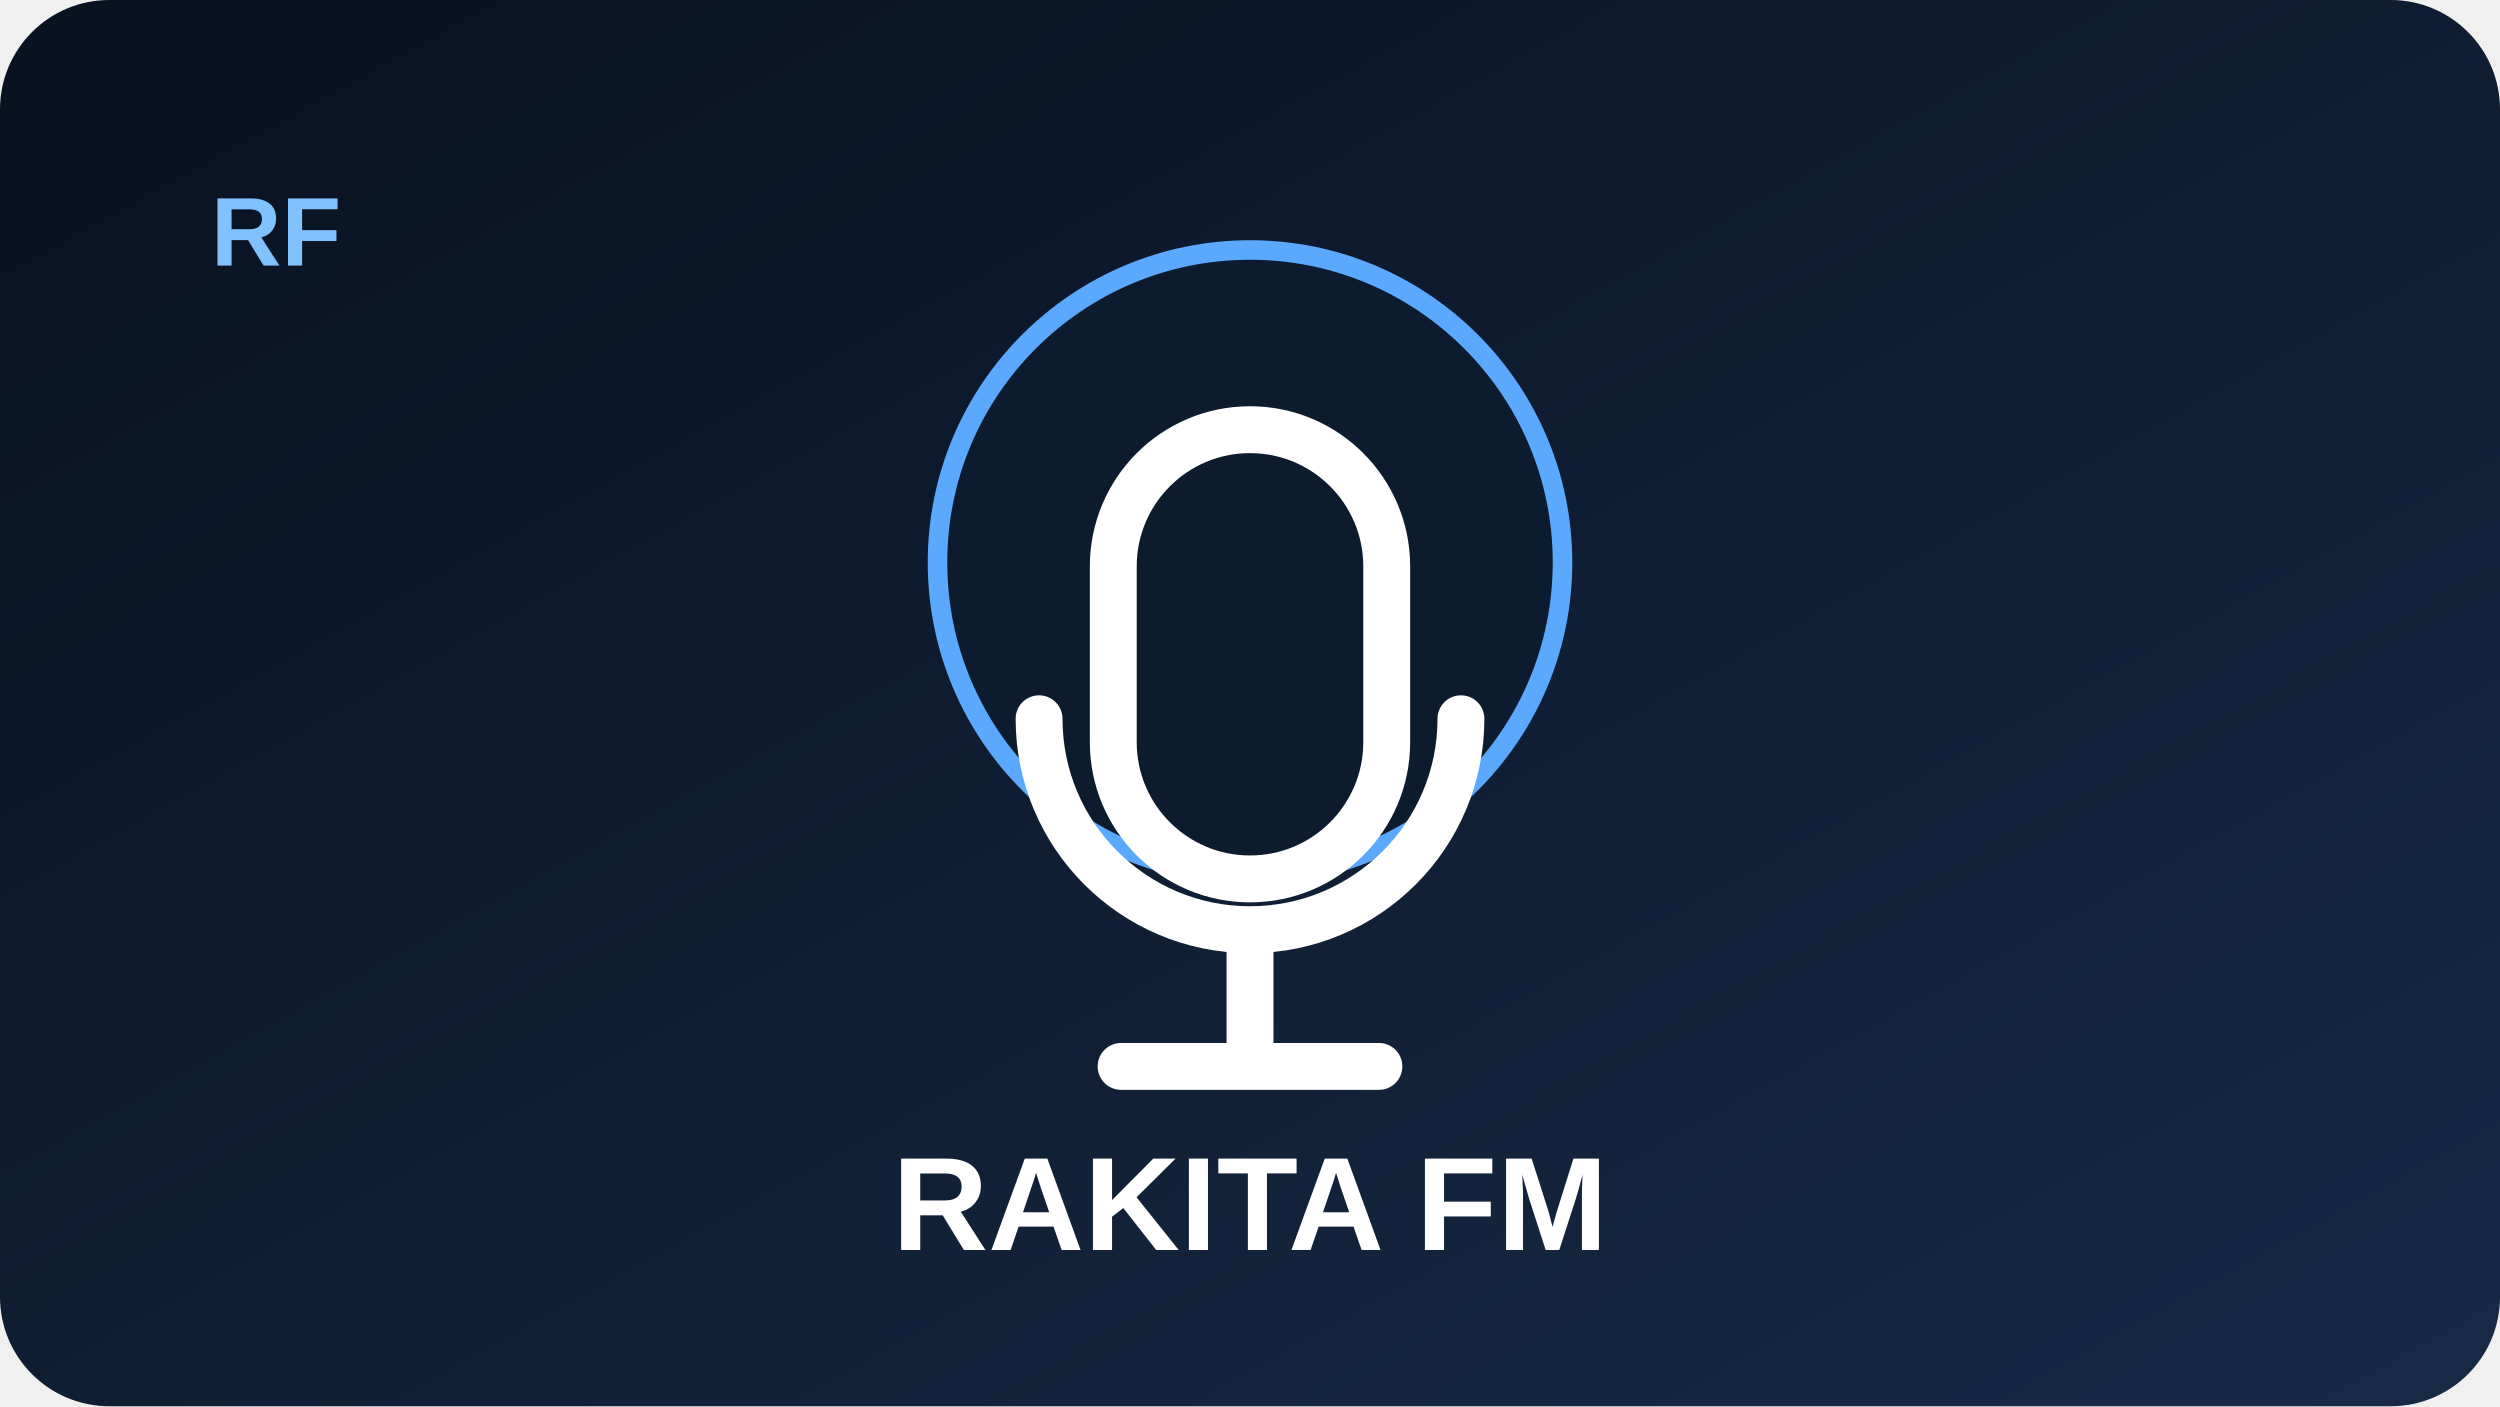
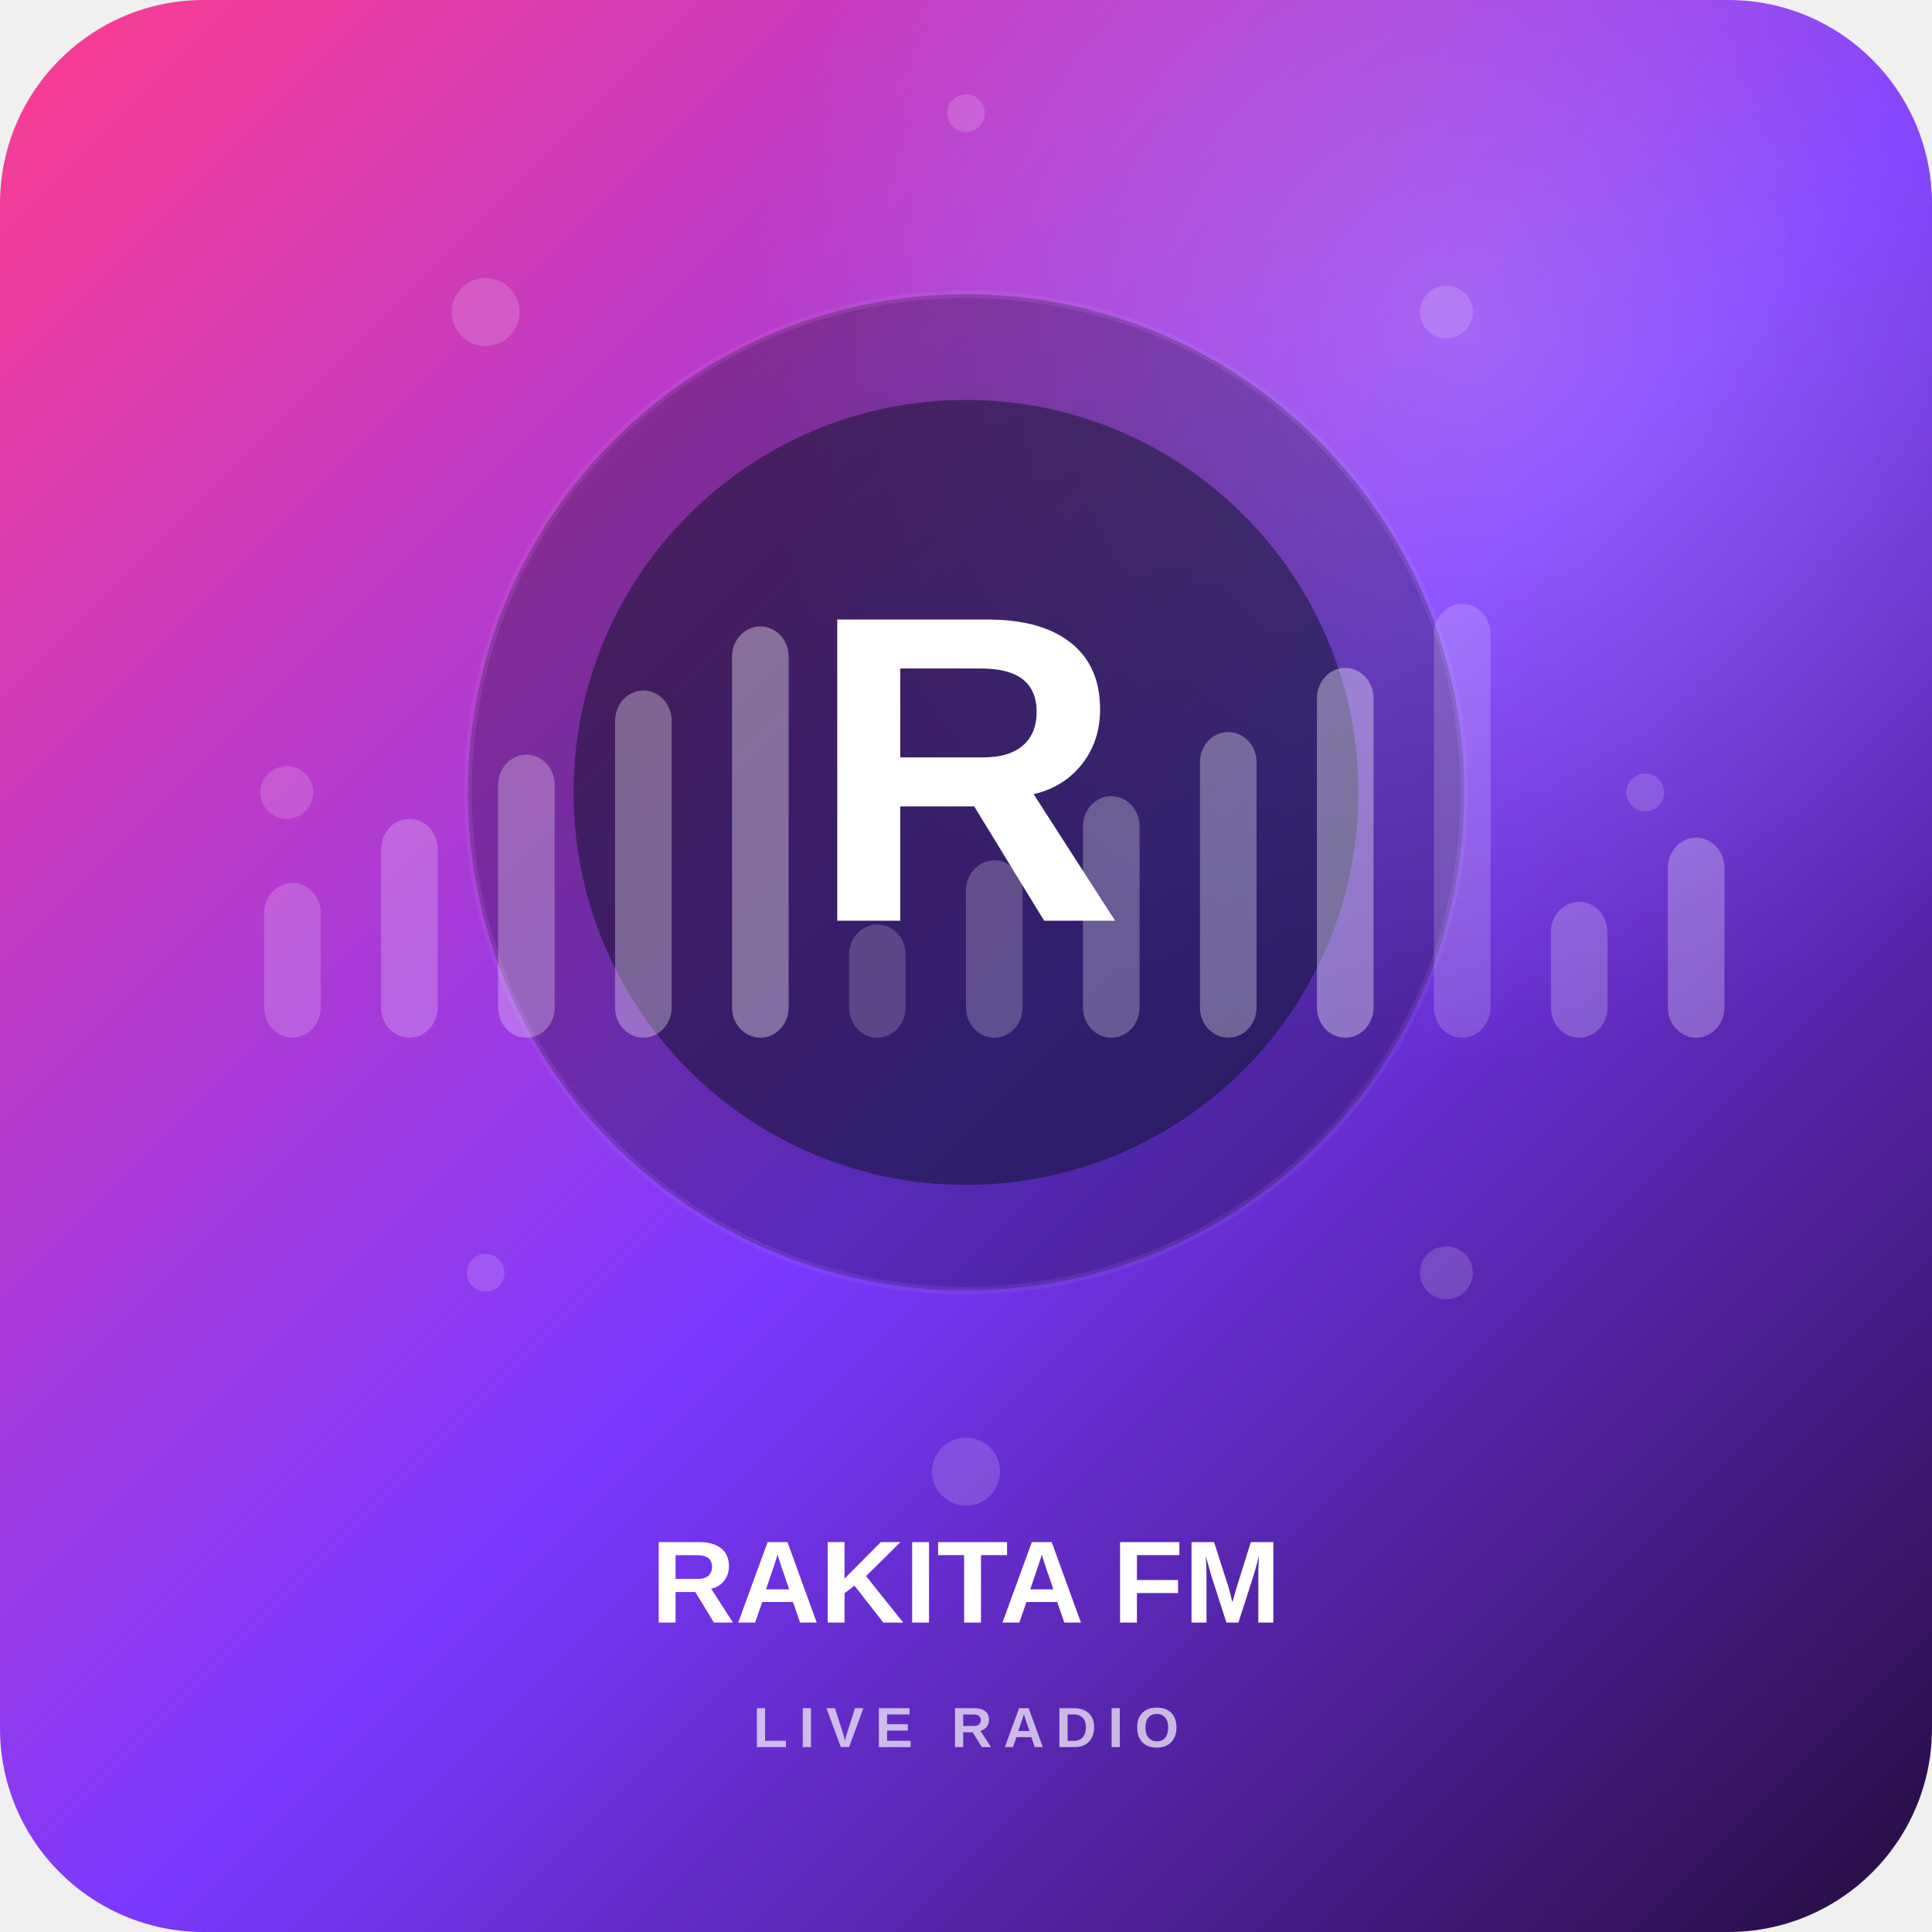
- <svg xmlns="http://www.w3.org/2000/svg" width="640" height="360" viewBox="0 0 640 360">
+ <svg xmlns="http://www.w3.org/2000/svg" width="512" height="512" viewBox="0 0 512 512">
  <defs>
    <linearGradient id="g" x1="0" y1="0" x2="1" y2="1">
-       <stop stop-color="#08111f" />
-       <stop offset="1" stop-color="#172a46" />
+       <stop stop-color="#ff3d8e" />
+       <stop offset=".53" stop-color="#7b39ff" />
+       <stop offset="1" stop-color="#250b3d" />
    </linearGradient>
+     <radialGradient id="r">
+       <stop stop-color="#fff" stop-opacity=".22" />
+       <stop offset="1" stop-color="#fff" stop-opacity="0" />
+     </radialGradient>
  </defs>
-   <rect width="640" height="360" rx="28" fill="url(#g)" />
-   <circle cx="320" cy="144" r="80" fill="#0d1b2e" stroke="#5aa9ff" stroke-width="5" />
-   <path d="M285 145a35 35 0 0 1 70 0v45a35 35 0 0 1-70 0z" fill="none" stroke="#ffffff" stroke-width="12" stroke-linecap="round" />
-   <path d="M266 184a54 54 0 0 0 108 0M320 238v35M287 273h66" fill="none" stroke="#ffffff" stroke-width="12" stroke-linecap="round" />
-   <text x="320" y="320" fill="#ffffff" font-family="Arial,Helvetica,sans-serif" font-size="34" font-weight="700" text-anchor="middle">RAKITA FM</text>
-   <text x="54" y="68" fill="#7fc2ff" font-family="Arial,Helvetica,sans-serif" font-size="25" font-weight="700">RF</text>
+   <rect width="512" height="512" rx="54" fill="url(#g)" />
+   <circle cx="390" cy="90" r="190" fill="url(#r)" />
+   <circle cx="436.0" cy="210.0" r="5" fill="white" opacity=".16" />
+   <circle cx="383.3" cy="337.3" r="7" fill="white" opacity=".16" />
+   <circle cx="256.0" cy="390.0" r="9" fill="white" opacity=".16" />
+   <circle cx="128.7" cy="337.3" r="5" fill="white" opacity=".16" />
+   <circle cx="76.0" cy="210.0" r="7" fill="white" opacity=".16" />
+   <circle cx="128.7" cy="82.7" r="9" fill="white" opacity=".16" />
+   <circle cx="256.0" cy="30.0" r="5" fill="white" opacity=".16" />
+   <circle cx="383.3" cy="82.7" r="7" fill="white" opacity=".16" />
+   <circle cx="256" cy="210" r="132" fill="#030814" opacity=".29" stroke="#fff" stroke-opacity=".18" stroke-width="2" />
+   <circle cx="256" cy="210" r="104" fill="#07101d" opacity=".48" />
+   <text x="256" y="244" fill="#fff" font-family="Arial,Helvetica,sans-serif" font-size="116" font-weight="900" text-anchor="middle" letter-spacing="-4">R</text>
+   <rect x="70" y="234" width="15" height="41" rx="8" fill="white" opacity="0.18" />
+   <rect x="101" y="217" width="15" height="58" rx="8" fill="white" opacity="0.22" />
+   <rect x="132" y="200" width="15" height="75" rx="8" fill="white" opacity="0.27" />
+   <rect x="163" y="183" width="15" height="92" rx="8" fill="white" opacity="0.32" />
+   <rect x="194" y="166" width="15" height="109" rx="8" fill="white" opacity="0.36" />
+   <rect x="225" y="245" width="15" height="30" rx="8" fill="white" opacity="0.18" />
+   <rect x="256" y="228" width="15" height="47" rx="8" fill="white" opacity="0.22" />
+   <rect x="287" y="211" width="15" height="64" rx="8" fill="white" opacity="0.27" />
+   <rect x="318" y="194" width="15" height="81" rx="8" fill="white" opacity="0.32" />
+   <rect x="349" y="177" width="15" height="98" rx="8" fill="white" opacity="0.36" />
+   <rect x="380" y="160" width="15" height="115" rx="8" fill="white" opacity="0.18" />
+   <rect x="411" y="239" width="15" height="36" rx="8" fill="white" opacity="0.22" />
+   <rect x="442" y="222" width="15" height="53" rx="8" fill="white" opacity="0.27" />
+   <text x="256" y="430" fill="#fff" font-family="Arial,Helvetica,sans-serif" font-size="31" font-weight="900" text-anchor="middle">RAKITA FM</text>
+   <text x="256" y="463" fill="#fff" opacity=".68" font-family="Arial,Helvetica,sans-serif" font-size="15" font-weight="700" text-anchor="middle" letter-spacing="3">LIVE RADIO</text>
</svg>
